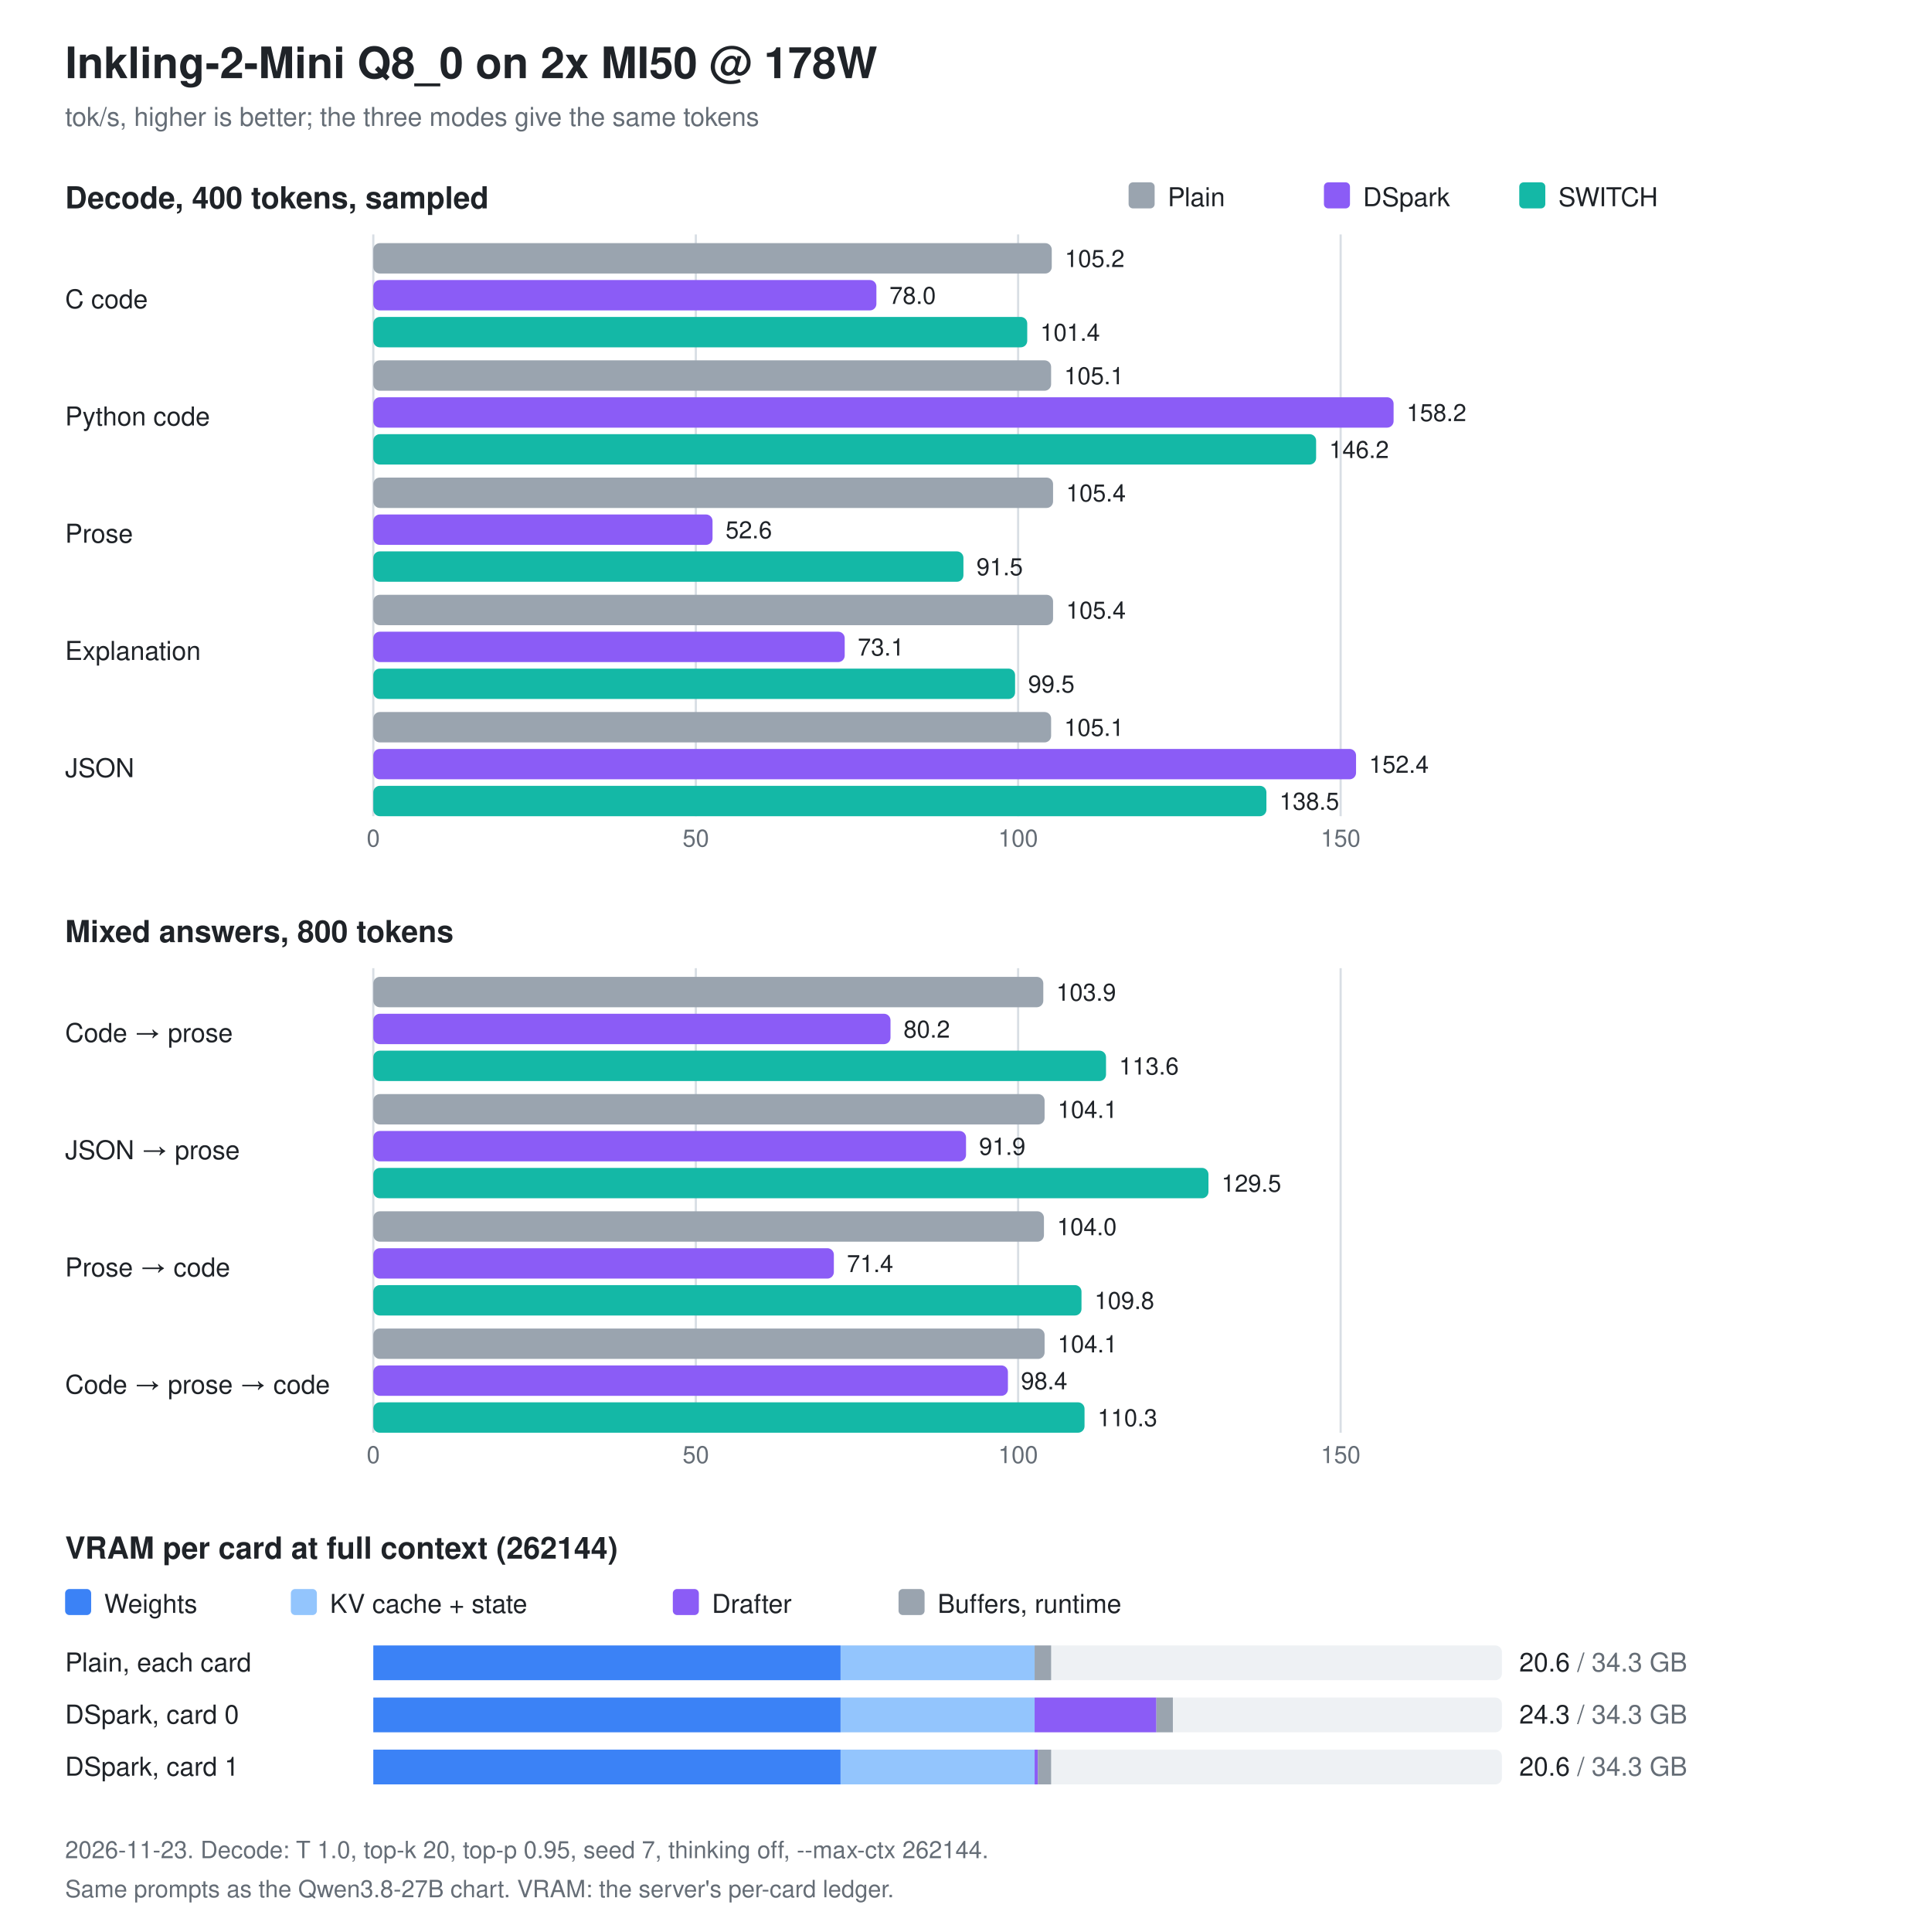
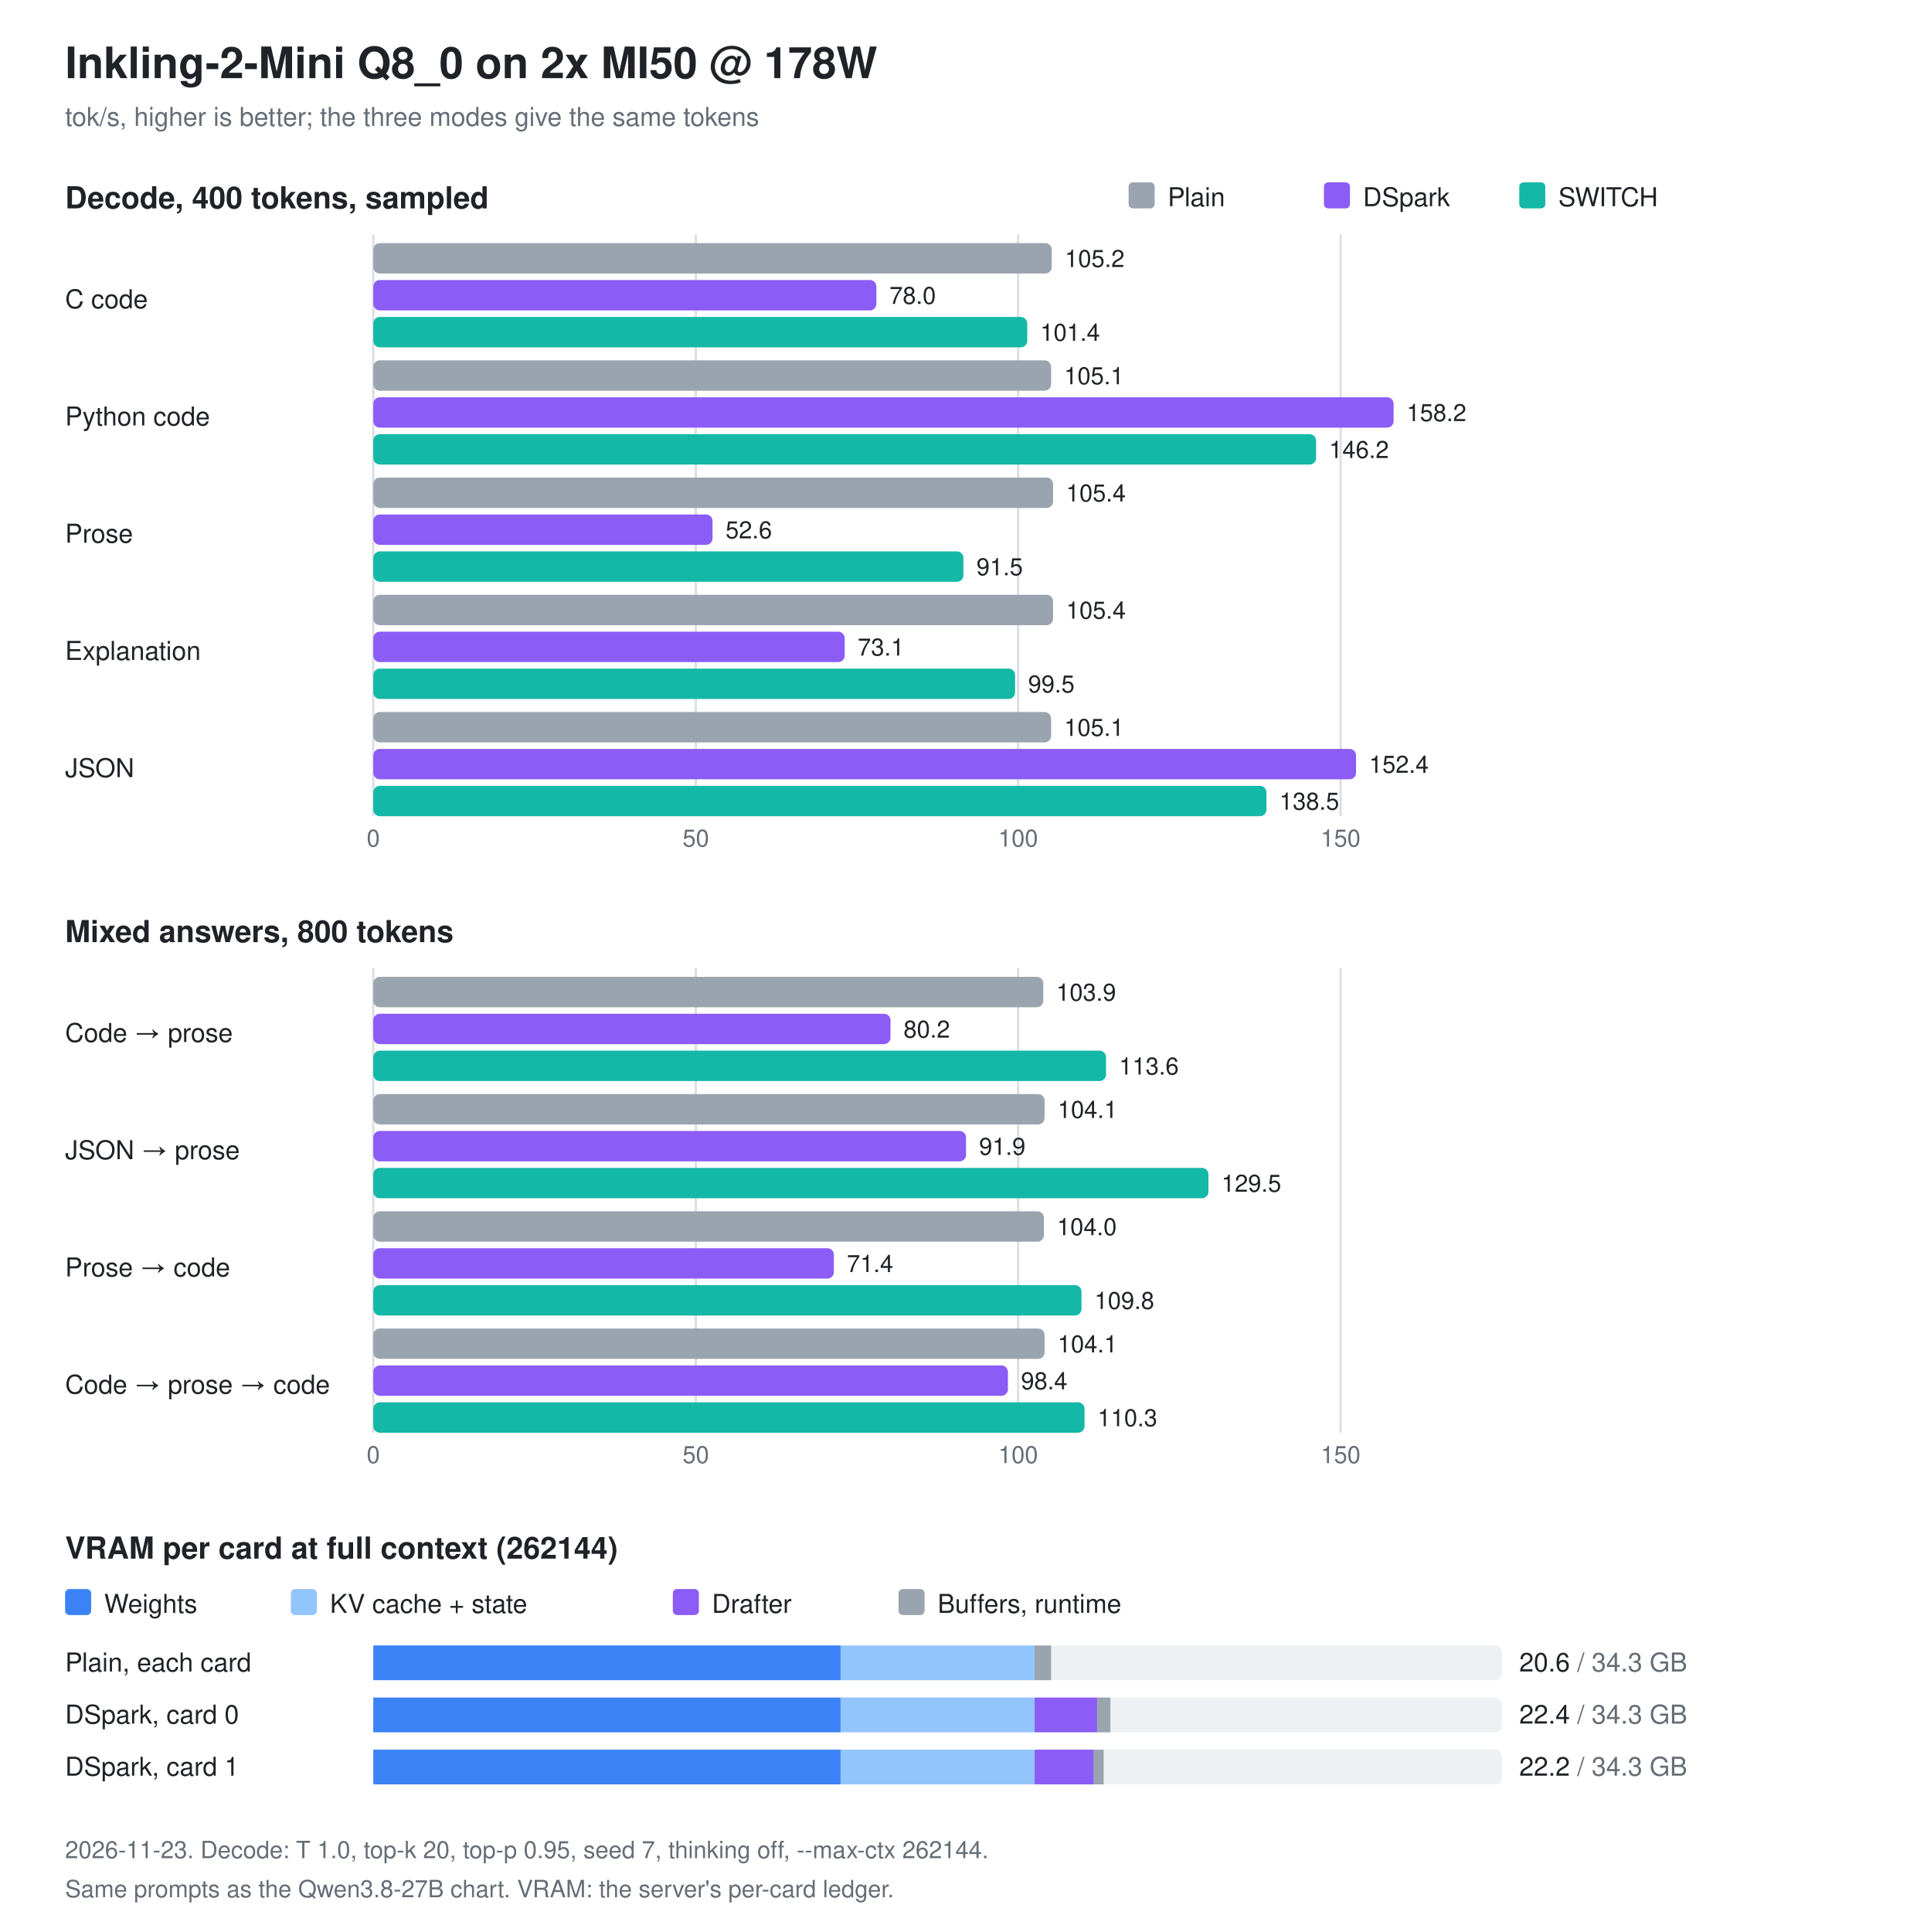
<svg xmlns="http://www.w3.org/2000/svg" viewBox="0 0 880 890" width="880" height="890" font-family="-apple-system,Segoe UI,Helvetica,Arial,sans-serif">
  <text x="30" y="36" font-size="20" font-weight="700" fill="#1f2328">Inkling-2-Mini Q8_0 on 2x MI50 @ 178W</text>
  <text x="30" y="58" font-size="12" fill="#656d76">tok/s, higher is better; the three modes give the same tokens</text>
  <text x="30" y="96" font-size="14" font-weight="600" fill="#1f2328">Decode, 400 tokens, sampled</text>
  <rect x="520" y="84" width="12" height="12" rx="2" fill="#9aa4af" />
  <text x="538" y="95" font-size="12" fill="#1f2328">Plain</text>
  <rect x="610" y="84" width="12" height="12" rx="2" fill="#8b5cf6" />
  <text x="628" y="95" font-size="12" fill="#1f2328">DSpark</text>
  <rect x="700" y="84" width="12" height="12" rx="2" fill="#14b8a6" />
  <text x="718" y="95" font-size="12" fill="#1f2328">SWITCH</text>
  <line x1="172.0" y1="108" x2="172.0" y2="376" stroke="#d8dee4" stroke-width="1" />
  <text x="172.0" y="390" font-size="11" text-anchor="middle" fill="#656d76">0</text>
  <line x1="320.6" y1="108" x2="320.6" y2="376" stroke="#d8dee4" stroke-width="1" />
  <text x="320.6" y="390" font-size="11" text-anchor="middle" fill="#656d76">50</text>
  <line x1="469.1" y1="108" x2="469.1" y2="376" stroke="#d8dee4" stroke-width="1" />
  <text x="469.1" y="390" font-size="11" text-anchor="middle" fill="#656d76">100</text>
  <line x1="617.7" y1="108" x2="617.7" y2="376" stroke="#d8dee4" stroke-width="1" />
  <text x="617.7" y="390" font-size="11" text-anchor="middle" fill="#656d76">150</text>
  <text x="30" y="142" font-size="12" fill="#1f2328">C code</text>
  <rect x="172" y="112" width="312.6" height="14" rx="3" fill="#9aa4af" />
  <text x="490.6" y="123" font-size="11" fill="#1f2328">105.2</text>
  <rect x="172" y="129" width="231.8" height="14" rx="3" fill="#8b5cf6" />
  <text x="409.8" y="140" font-size="11" fill="#1f2328">78.0</text>
  <rect x="172" y="146" width="301.3" height="14" rx="3" fill="#14b8a6" />
  <text x="479.3" y="157" font-size="11" fill="#1f2328">101.4</text>
  <text x="30" y="196" font-size="12" fill="#1f2328">Python code</text>
  <rect x="172" y="166" width="312.3" height="14" rx="3" fill="#9aa4af" />
  <text x="490.3" y="177" font-size="11" fill="#1f2328">105.1</text>
  <rect x="172" y="183" width="470.1" height="14" rx="3" fill="#8b5cf6" />
  <text x="648.1" y="194" font-size="11" fill="#1f2328">158.2</text>
  <rect x="172" y="200" width="434.4" height="14" rx="3" fill="#14b8a6" />
  <text x="612.4" y="211" font-size="11" fill="#1f2328">146.2</text>
  <text x="30" y="250" font-size="12" fill="#1f2328">Prose</text>
  <rect x="172" y="220" width="313.2" height="14" rx="3" fill="#9aa4af" />
  <text x="491.2" y="231" font-size="11" fill="#1f2328">105.4</text>
  <rect x="172" y="237" width="156.3" height="14" rx="3" fill="#8b5cf6" />
  <text x="334.3" y="248" font-size="11" fill="#1f2328">52.6</text>
  <rect x="172" y="254" width="271.9" height="14" rx="3" fill="#14b8a6" />
  <text x="449.9" y="265" font-size="11" fill="#1f2328">91.5</text>
  <text x="30" y="304" font-size="12" fill="#1f2328">Explanation</text>
  <rect x="172" y="274" width="313.2" height="14" rx="3" fill="#9aa4af" />
  <text x="491.2" y="285" font-size="11" fill="#1f2328">105.4</text>
  <rect x="172" y="291" width="217.2" height="14" rx="3" fill="#8b5cf6" />
  <text x="395.2" y="302" font-size="11" fill="#1f2328">73.1</text>
  <rect x="172" y="308" width="295.7" height="14" rx="3" fill="#14b8a6" />
  <text x="473.7" y="319" font-size="11" fill="#1f2328">99.5</text>
  <text x="30" y="358" font-size="12" fill="#1f2328">JSON</text>
  <rect x="172" y="328" width="312.3" height="14" rx="3" fill="#9aa4af" />
  <text x="490.3" y="339" font-size="11" fill="#1f2328">105.1</text>
  <rect x="172" y="345" width="452.8" height="14" rx="3" fill="#8b5cf6" />
  <text x="630.8" y="356" font-size="11" fill="#1f2328">152.4</text>
  <rect x="172" y="362" width="411.5" height="14" rx="3" fill="#14b8a6" />
  <text x="589.5" y="373" font-size="11" fill="#1f2328">138.5</text>
  <text x="30" y="434" font-size="14" font-weight="600" fill="#1f2328">Mixed answers, 800 tokens</text>
  <line x1="172.0" y1="446" x2="172.0" y2="660" stroke="#d8dee4" stroke-width="1" />
  <text x="172.0" y="674" font-size="11" text-anchor="middle" fill="#656d76">0</text>
  <line x1="320.6" y1="446" x2="320.6" y2="660" stroke="#d8dee4" stroke-width="1" />
  <text x="320.6" y="674" font-size="11" text-anchor="middle" fill="#656d76">50</text>
  <line x1="469.1" y1="446" x2="469.1" y2="660" stroke="#d8dee4" stroke-width="1" />
  <text x="469.1" y="674" font-size="11" text-anchor="middle" fill="#656d76">100</text>
  <line x1="617.7" y1="446" x2="617.7" y2="660" stroke="#d8dee4" stroke-width="1" />
  <text x="617.7" y="674" font-size="11" text-anchor="middle" fill="#656d76">150</text>
  <text x="30" y="480" font-size="12" fill="#1f2328">Code → prose</text>
  <rect x="172" y="450" width="308.7" height="14" rx="3" fill="#9aa4af" />
  <text x="486.7" y="461" font-size="11" fill="#1f2328">103.9</text>
  <rect x="172" y="467" width="238.3" height="14" rx="3" fill="#8b5cf6" />
  <text x="416.3" y="478" font-size="11" fill="#1f2328">80.2</text>
  <rect x="172" y="484" width="337.6" height="14" rx="3" fill="#14b8a6" />
  <text x="515.6" y="495" font-size="11" fill="#1f2328">113.6</text>
  <text x="30" y="534" font-size="12" fill="#1f2328">JSON → prose</text>
  <rect x="172" y="504" width="309.3" height="14" rx="3" fill="#9aa4af" />
  <text x="487.3" y="515" font-size="11" fill="#1f2328">104.1</text>
  <rect x="172" y="521" width="273.1" height="14" rx="3" fill="#8b5cf6" />
  <text x="451.1" y="532" font-size="11" fill="#1f2328">91.9</text>
  <rect x="172" y="538" width="384.8" height="14" rx="3" fill="#14b8a6" />
  <text x="562.8" y="549" font-size="11" fill="#1f2328">129.5</text>
  <text x="30" y="588" font-size="12" fill="#1f2328">Prose → code</text>
  <rect x="172" y="558" width="309.0" height="14" rx="3" fill="#9aa4af" />
  <text x="487.0" y="569" font-size="11" fill="#1f2328">104.0</text>
  <rect x="172" y="575" width="212.2" height="14" rx="3" fill="#8b5cf6" />
  <text x="390.2" y="586" font-size="11" fill="#1f2328">71.4</text>
  <rect x="172" y="592" width="326.3" height="14" rx="3" fill="#14b8a6" />
  <text x="504.3" y="603" font-size="11" fill="#1f2328">109.8</text>
  <text x="30" y="642" font-size="12" fill="#1f2328">Code → prose → code</text>
  <rect x="172" y="612" width="309.3" height="14" rx="3" fill="#9aa4af" />
  <text x="487.3" y="623" font-size="11" fill="#1f2328">104.1</text>
  <rect x="172" y="629" width="292.4" height="14" rx="3" fill="#8b5cf6" />
  <text x="470.4" y="640" font-size="11" fill="#1f2328">98.4</text>
  <rect x="172" y="646" width="327.7" height="14" rx="3" fill="#14b8a6" />
  <text x="505.7" y="657" font-size="11" fill="#1f2328">110.3</text>
  <text x="30" y="718" font-size="14" font-weight="600" fill="#1f2328">VRAM per card at full context (262144)</text>
  <rect x="30" y="732" width="12" height="12" rx="2" fill="#3b82f6" />
  <text x="48" y="743" font-size="12" fill="#1f2328">Weights</text>
  <rect x="134" y="732" width="12" height="12" rx="2" fill="#93c5fd" />
  <text x="152" y="743" font-size="12" fill="#1f2328">KV cache + state</text>
  <rect x="310" y="732" width="12" height="12" rx="2" fill="#8b5cf6" />
  <text x="328" y="743" font-size="12" fill="#1f2328">Drafter</text>
  <rect x="414" y="732" width="12" height="12" rx="2" fill="#9aa4af" />
  <text x="432" y="743" font-size="12" fill="#1f2328">Buffers, runtime</text>
  <text x="30" y="770" font-size="12" fill="#1f2328">Plain, each card</text>
  <rect x="172" y="758" width="520.0" height="16" rx="3" fill="#eef1f4" />
  <rect x="172.0" y="758" width="215.3" height="16" fill="#3b82f6" />
  <rect x="387.3" y="758" width="89.4" height="16" fill="#93c5fd" />
  <rect x="476.7" y="758" width="7.6" height="16" fill="#9aa4af" />
  <text x="700.0" y="770" font-size="12" fill="#1f2328">20.6 <tspan fill="#656d76">/ 34.3 GB</tspan>
  </text>
  <text x="30" y="794" font-size="12" fill="#1f2328">DSpark, card 0</text>
  <rect x="172" y="782" width="520.0" height="16" rx="3" fill="#eef1f4" />
  <rect x="172.0" y="782" width="215.3" height="16" fill="#3b82f6" />
  <rect x="387.3" y="782" width="89.4" height="16" fill="#93c5fd" />
-   <rect x="476.7" y="782" width="56.1" height="16" fill="#8b5cf6" />
-   <rect x="532.8" y="782" width="7.6" height="16" fill="#9aa4af" />
-   <text x="700.0" y="794" font-size="12" fill="#1f2328">24.3 <tspan fill="#656d76">/ 34.3 GB</tspan>
+   <rect x="476.7" y="782" width="28.8" height="16" fill="#8b5cf6" />
+   <rect x="505.5" y="782" width="6.1" height="16" fill="#9aa4af" />
+   <text x="700.0" y="794" font-size="12" fill="#1f2328">22.4 <tspan fill="#656d76">/ 34.3 GB</tspan>
  </text>
  <text x="30" y="818" font-size="12" fill="#1f2328">DSpark, card 1</text>
  <rect x="172" y="806" width="520.0" height="16" rx="3" fill="#eef1f4" />
  <rect x="172.0" y="806" width="215.3" height="16" fill="#3b82f6" />
  <rect x="387.3" y="806" width="89.4" height="16" fill="#93c5fd" />
-   <rect x="476.7" y="806" width="1.5" height="16" fill="#8b5cf6" />
-   <rect x="478.2" y="806" width="6.1" height="16" fill="#9aa4af" />
-   <text x="700.0" y="818" font-size="12" fill="#1f2328">20.6 <tspan fill="#656d76">/ 34.3 GB</tspan>
+   <rect x="476.7" y="806" width="27.3" height="16" fill="#8b5cf6" />
+   <rect x="504.0" y="806" width="4.5" height="16" fill="#9aa4af" />
+   <text x="700.0" y="818" font-size="12" fill="#1f2328">22.2 <tspan fill="#656d76">/ 34.3 GB</tspan>
  </text>
  <text x="30" y="856" font-size="11" fill="#656d76">2026-11-23. Decode: T 1.0, top-k 20, top-p 0.95, seed 7, thinking off, --max-ctx 262144.</text>
  <text x="30" y="874" font-size="11" fill="#656d76">Same prompts as the Qwen3.8-27B chart. VRAM: the server's per-card ledger.</text>
</svg>
